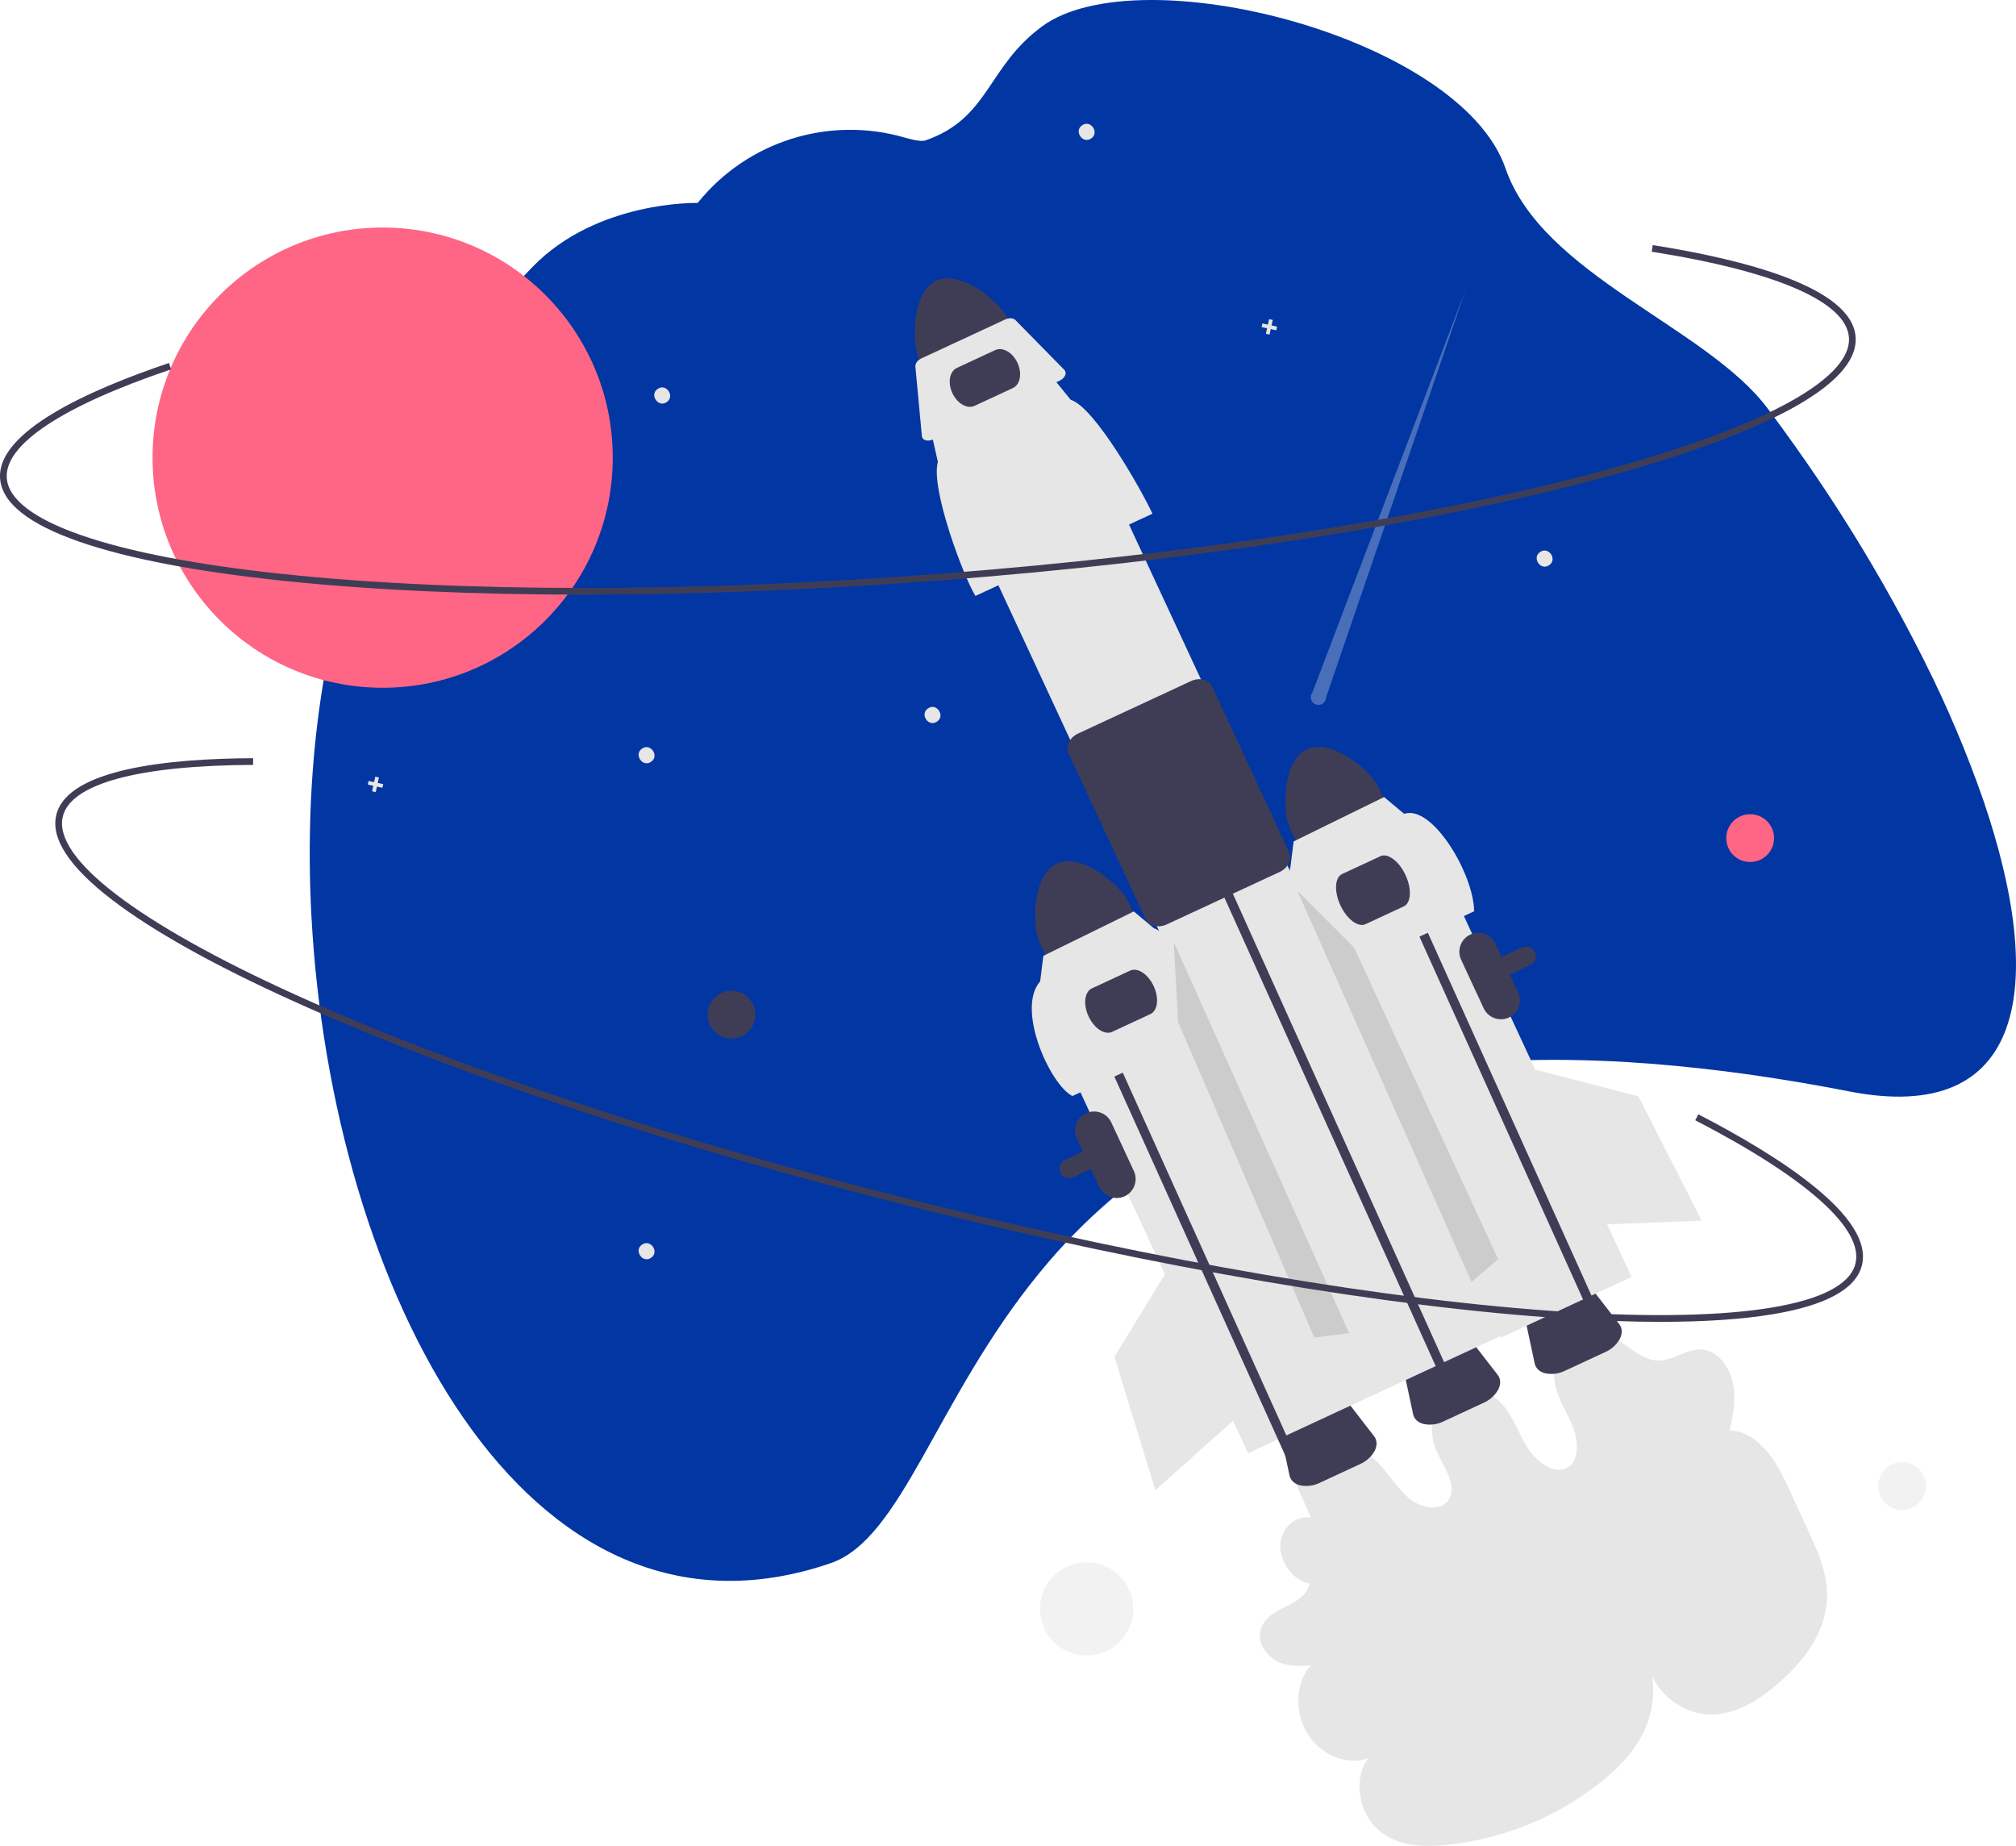
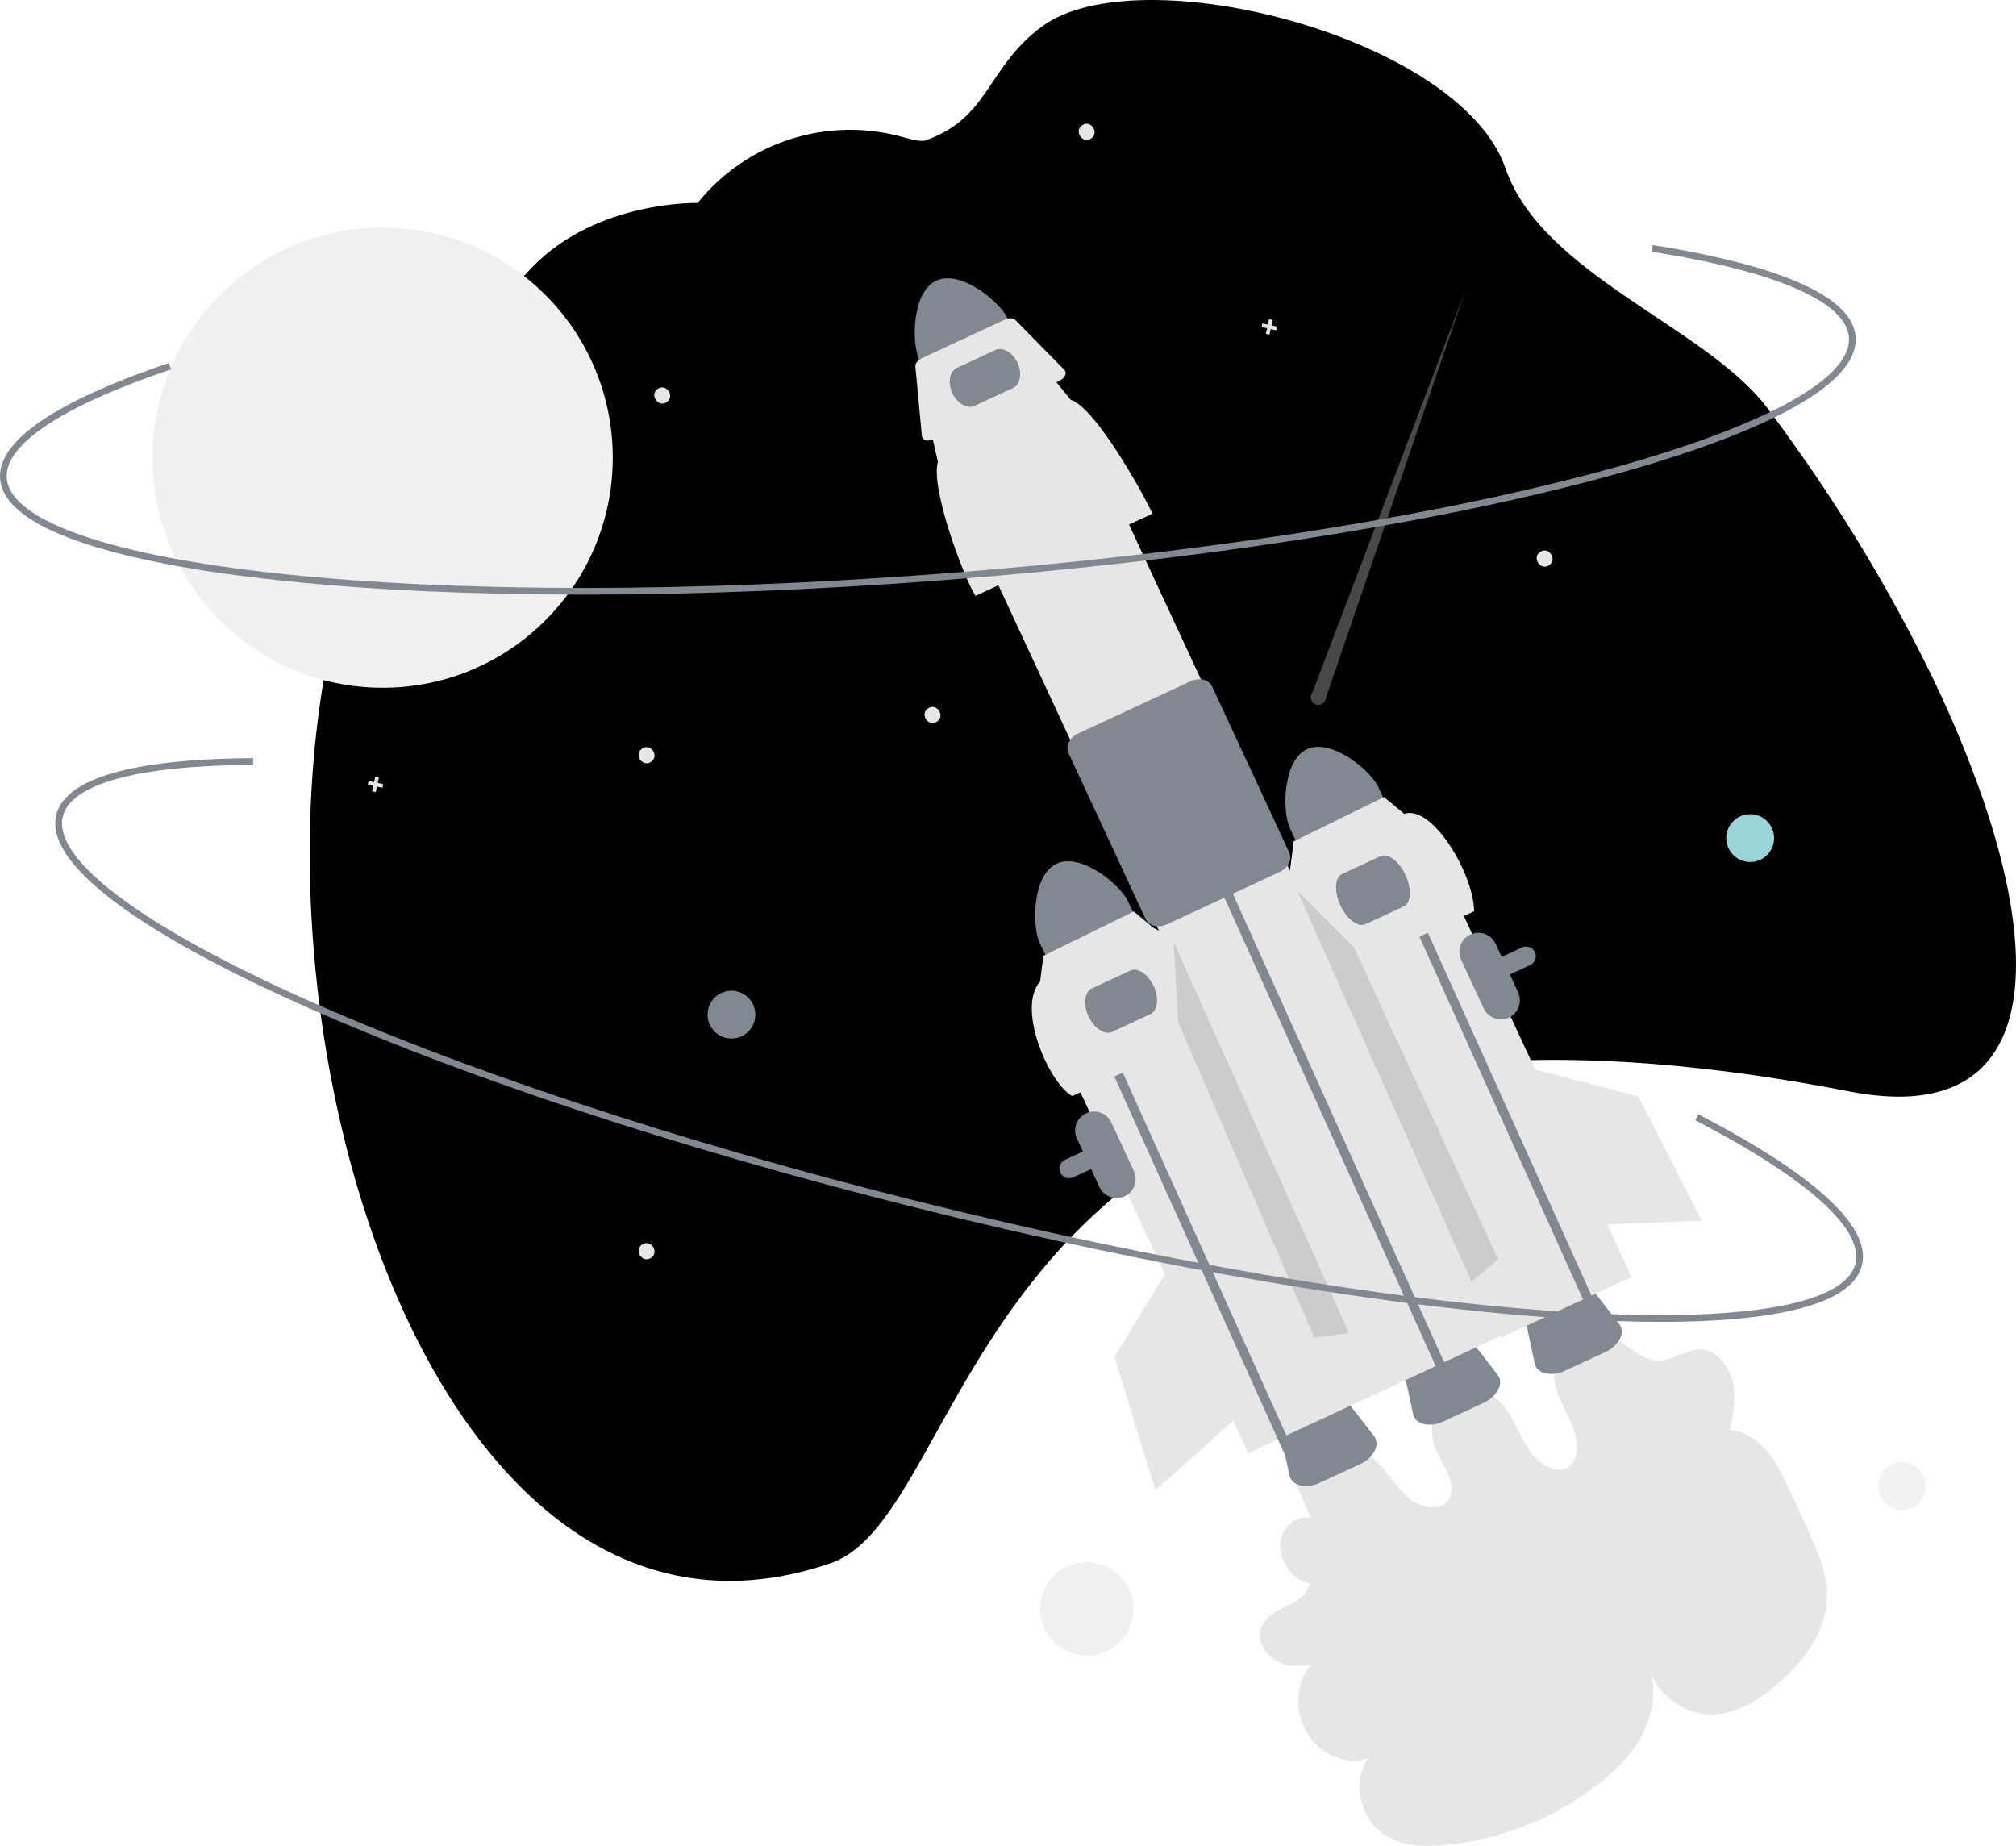
<svg xmlns="http://www.w3.org/2000/svg" data-name="Layer 1" width="902.419" height="826.207" viewBox="0 0 902.419 826.207">
  <path d="M726.95,696.708l8.672,19.444c-7.049-1.122-13.604,4.898-13.751,12.629s6.14,15.774,13.189,16.873c-1.347,6.002-7.161,8.649-12.207,11.075s-10.485,6.45-10.11,12.845c.301,5.135,4.548,9.669,9.058,11.492s9.241,1.543,13.809,1.237c-6.921,7.24-7.596,20.848-1.517,30.611s18.217,14.569,27.305,10.811c-6.422,7.989-5.027,22.618,2.943,30.862,8.034,8.311,19.678,9.115,29.857,8.24a132.238,132.238,0,0,0,71.007-28.14c7.782-6.183,15.05-13.456,19.49-22.941s5.747-21.496,1.612-32.29c1.115,13.522,14.65,24.203,26.826,24.8s22.807-6.261,31.841-14.081c12.014-10.4,23.137-24.979,21.488-42.967-.816-8.905-4.706-17.469-8.521-25.765l-7.396-16.083c-2.986-6.493-6.039-13.095-10.533-18.544s-10.731-9.667-16.973-9.626c1.427-6.52,2.861-13.283,1.665-20.211s-5.776-14.101-12.004-15.723c-7.927-2.065-14.645,5.25-22.616,4.561-7.671-.664-14.01-8.362-21.459-11.412a17.178,17.178,0,0,0-18.537,3.206c-4.722,4.61-6.69,12.398-4.996,19.767,1.484,6.455,5.435,12.149,7.832,18.375s2.77,14.231-1.835,17.631c-5.557,4.103-14.014-1.48-18.356-8.235s-6.834-14.933-12.324-20.614c-6.479-6.705-16.621-8.276-23.293-3.608s-9.222,15.119-5.859,24.004c2.75,7.264,9.049,14.614,6.864,21.454-2.309,7.23-12.413,6.314-18.507,1.205s-10.141-12.806-16.161-18.03c-6.114-5.306-14.098-7.63-21.107-6.146a21.731,21.731,0,0,0-15.573,13.915" transform="translate(-148.7907 -36.89661)" fill="#e6e6e6" />
-   <path d="M867.347,642.066l-17.993,8.36a13.812,13.812,0,0,1-8.734,1.177c-2.612-.618-4.377-2.215-4.841-4.383l-4.187-19.554c-.79-3.689,2.265-8.053,7.264-10.376l9.937-4.617c4.999-2.323,10.305-1.843,12.614,1.14l12.244,15.81c1.358,1.753,1.44,4.132.228,6.527A13.812,13.812,0,0,1,867.347,642.066Z" transform="translate(-148.7907 -36.89661)" fill="#3f3d56" />
-   <path d="M309.43,280.659A353.998,353.998,0,0,1,386.932,156.602c29.006-30.112,74.15-28.861,74.15-28.861l.258-.32A87.58,87.58,0,0,1,553.893,98.509c4.304,1.235,7.615,1.783,9.189,1.232,28.707-10.047,27.358-32.724,52.126-50.993,43.367-31.987,187.211,4.654,207.494,63.514,16.439,47.705,89.82,70.827,117.236,107.317q6.431,8.559,12.618,17.316,2.901,4.068,5.737,8.198a730.428,730.428,0,0,1,52.147,88.155,514.113,514.113,0,0,1,26.101,61.684c28.591,83.582,18.814,145.855-60.021,130.47q-13.998-2.739-27.324-4.901-19.296-3.149-37.246-5.176-24.172-2.749-45.994-3.602-7.337-.295-14.405-.396c-69.67-.966-121.349,12.146-160.719,32.502q-10.011,5.163-18.973,10.923a236.054,236.054,0,0,0-26.08,19.319,254.898,254.898,0,0,0-31.422,32.197l-.522.639c-46.048,56.326-61.203,118.682-93.235,129.661C383.674,783.51,297.074,613.35,288.193,446.896q-.673-12.582-.743-25.091-.042-5.592.055-11.154c.141-9.673.567-19.285,1.281-28.78q.4-5.445.928-10.833c.388-3.873.81-7.724,1.298-11.55C294.495,331.442,300.589,304.758,309.43,280.659Z" transform="translate(-148.7907 -36.89661)" fill="#0136a3" />
-   <path d="M733.834,372.24c-10.935,5.091-11.115,27.895-7.686,35.284l6.214,13.374,39.609-18.403-6.214-13.374C762.321,381.735,744.777,367.166,733.834,372.24Z" transform="translate(-148.7907 -36.89661)" fill="#3f3d56" />
-   <path d="M627.393,564.256a4.333,4.333,0,0,1-4.07-5.819,4.3,4.3,0,0,1,2.243-2.44L830.12,460.958a4.33,4.33,0,0,1,5.752,2.102,4.336,4.336,0,0,1-2.103,5.752h-0L629.215,563.85A4.306,4.306,0,0,1,627.393,564.256Z" transform="translate(-148.7907 -36.89661)" fill="#3f3d56" />
+   <path d="M867.347,642.066l-17.993,8.36a13.812,13.812,0,0,1-8.734,1.177c-2.612-.618-4.377-2.215-4.841-4.383l-4.187-19.554c-.79-3.689,2.265-8.053,7.264-10.376l9.937-4.617c4.999-2.323,10.305-1.843,12.614,1.14l12.244,15.81c1.358,1.753,1.44,4.132.228,6.527A13.812,13.812,0,0,1,867.347,642.066Z" transform="translate(-148.7907 -36.89661)" fill="#818891" />
+   <path d="M309.43,280.659A353.998,353.998,0,0,1,386.932,156.602c29.006-30.112,74.15-28.861,74.15-28.861l.258-.32A87.58,87.58,0,0,1,553.893,98.509c4.304,1.235,7.615,1.783,9.189,1.232,28.707-10.047,27.358-32.724,52.126-50.993,43.367-31.987,187.211,4.654,207.494,63.514,16.439,47.705,89.82,70.827,117.236,107.317q6.431,8.559,12.618,17.316,2.901,4.068,5.737,8.198a730.428,730.428,0,0,1,52.147,88.155,514.113,514.113,0,0,1,26.101,61.684c28.591,83.582,18.814,145.855-60.021,130.47q-13.998-2.739-27.324-4.901-19.296-3.149-37.246-5.176-24.172-2.749-45.994-3.602-7.337-.295-14.405-.396c-69.67-.966-121.349,12.146-160.719,32.502q-10.011,5.163-18.973,10.923a236.054,236.054,0,0,0-26.08,19.319,254.898,254.898,0,0,0-31.422,32.197l-.522.639c-46.048,56.326-61.203,118.682-93.235,129.661C383.674,783.51,297.074,613.35,288.193,446.896q-.673-12.582-.743-25.091-.042-5.592.055-11.154c.141-9.673.567-19.285,1.281-28.78q.4-5.445.928-10.833c.388-3.873.81-7.724,1.298-11.55C294.495,331.442,300.589,304.758,309.43,280.659Z" transform="translate(-148.7907 -36.89661)" fill="#00000" />
+   <path d="M733.834,372.24c-10.935,5.091-11.115,27.895-7.686,35.284l6.214,13.374,39.609-18.403-6.214-13.374C762.321,381.735,744.777,367.166,733.834,372.24Z" transform="translate(-148.7907 -36.89661)" fill="#818891" />
+   <path d="M627.393,564.256a4.333,4.333,0,0,1-4.07-5.819,4.3,4.3,0,0,1,2.243-2.44L830.12,460.958a4.33,4.33,0,0,1,5.752,2.102,4.336,4.336,0,0,1-2.103,5.752h-0L629.215,563.85A4.306,4.306,0,0,1,627.393,564.256Z" transform="translate(-148.7907 -36.89661)" fill="#818891" />
  <rect x="771.788" y="414.474" width="64.474" height="217.68" transform="translate(-294.4339 350.6066) rotate(-24.9202)" fill="#e6e6e6" />
-   <path d="M567.905,162.514c-10.935,5.091-11.115,27.895-7.686,35.284l6.214,13.374,39.609-18.403L599.827,179.395C596.392,172.009,578.848,157.44,567.905,162.514Z" transform="translate(-148.7907 -36.89661)" fill="#3f3d56" />
-   <path d="M812.919,664.761l-17.993,8.36a13.812,13.812,0,0,1-8.734,1.177c-2.612-.618-4.377-2.215-4.841-4.383l-4.187-19.554c-.79-3.689,2.265-8.053,7.264-10.376l9.937-4.617c4.999-2.323,10.305-1.843,12.614,1.14L819.224,652.319c1.358,1.753,1.44,4.132.228,6.527A13.812,13.812,0,0,1,812.919,664.761Z" transform="translate(-148.7907 -36.89661)" fill="#3f3d56" />
-   <path d="M757.601,692.207,739.608,700.566a13.812,13.812,0,0,1-8.734,1.177c-2.612-.618-4.377-2.215-4.841-4.383l-4.187-19.554c-.79-3.689,2.265-8.053,7.264-10.376l9.937-4.617c4.999-2.323,10.305-1.843,12.614,1.14l12.244,15.81c1.358,1.753,1.44,4.132.228,6.527A13.812,13.812,0,0,1,757.601,692.207Z" transform="translate(-148.7907 -36.89661)" fill="#3f3d56" />
+   <path d="M567.905,162.514c-10.935,5.091-11.115,27.895-7.686,35.284l6.214,13.374,39.609-18.403L599.827,179.395C596.392,172.009,578.848,157.44,567.905,162.514Z" transform="translate(-148.7907 -36.89661)" fill="#818891" />
+   <path d="M812.919,664.761l-17.993,8.36a13.812,13.812,0,0,1-8.734,1.177c-2.612-.618-4.377-2.215-4.841-4.383l-4.187-19.554c-.79-3.689,2.265-8.053,7.264-10.376l9.937-4.617c4.999-2.323,10.305-1.843,12.614,1.14L819.224,652.319c1.358,1.753,1.44,4.132.228,6.527A13.812,13.812,0,0,1,812.919,664.761Z" transform="translate(-148.7907 -36.89661)" fill="#818891" />
+   <path d="M757.601,692.207,739.608,700.566a13.812,13.812,0,0,1-8.734,1.177c-2.612-.618-4.377-2.215-4.841-4.383l-4.187-19.554c-.79-3.689,2.265-8.053,7.264-10.376l9.937-4.617c4.999-2.323,10.305-1.843,12.614,1.14l12.244,15.81c1.358,1.753,1.44,4.132.228,6.527A13.812,13.812,0,0,1,757.601,692.207Z" transform="translate(-148.7907 -36.89661)" fill="#818891" />
  <rect x="668.302" y="227.978" width="64.474" height="440.016" transform="translate(-272.3289 299.9887) rotate(-24.9202)" fill="#e6e6e6" />
-   <polyline points="548.951 403.691 542.39 389.254 546.167 387.512 552.708 401.903 647.423 611.909 643.65 613.662" fill="#3f3d56" />
-   <polyline points="622.951 391.691 616.39 377.254 620.167 375.512 626.708 389.903 721.423 599.909 717.65 601.662" fill="#3f3d56" />
+   <polyline points="548.951 403.691 542.39 389.254 546.167 387.512 552.708 401.903 647.423 611.909 643.65 613.662" fill="#818891" />
+   <polyline points="622.951 391.691 616.39 377.254 620.167 375.512 626.708 389.903 721.423 599.909 717.65 601.662" fill="#818891" />
  <path d="M664.671,266.814l-79.226,36.809c-5.044-7.847-20.249-48.06-16.835-59.991l-2.563-11.378,54.703-25.416,7.322,9.007C638.942,219.18,660.102,256.951,664.671,266.814Z" transform="translate(-148.7907 -36.89661)" fill="#e6e6e6" />
  <path d="M623.037,207.325l-56.451,26.228c-2.084.968-4.303.612-4.956-.795a1.952,1.952,0,0,1-.172-.643l-2.922-31.168c-.125-1.335,1.017-2.847,2.761-3.658L598.734,179.896c1.744-.81,3.637-.708,4.576.249l21.936,22.334c1.122,1.142.513,3.098-1.361,4.367A6.081,6.081,0,0,1,623.037,207.325Z" transform="translate(-148.7907 -36.89661)" fill="#e6e6e6" />
-   <path d="M667.313,451.514a7.626,7.626,0,0,1-1.814-.214,5.604,5.604,0,0,1-3.896-3.025L627.09,373.992c-1.428-3.075.489-7.008,4.274-8.767l50.536-23.48c3.786-1.76,8.027-.688,9.457,2.387l34.513,74.283a5.603,5.603,0,0,1-.201,4.929,8.506,8.506,0,0,1-4.074,3.838l-50.536,23.479A8.92,8.92,0,0,1,667.313,451.514Z" transform="translate(-148.7907 -36.89661)" fill="#3f3d56" />
+   <path d="M667.313,451.514a7.626,7.626,0,0,1-1.814-.214,5.604,5.604,0,0,1-3.896-3.025L627.09,373.992c-1.428-3.075.489-7.008,4.274-8.767l50.536-23.48c3.786-1.76,8.027-.688,9.457,2.387l34.513,74.283a5.603,5.603,0,0,1-.201,4.929,8.506,8.506,0,0,1-4.074,3.838l-50.536,23.479A8.92,8.92,0,0,1,667.313,451.514Z" transform="translate(-148.7907 -36.89661)" fill="#818891" />
  <rect x="658.612" y="466.208" width="64.474" height="217.68" transform="translate(-326.7693 307.736) rotate(-24.9202)" fill="#e6e6e6" />
-   <path d="M602.189,210.581l-17.147,7.967c-3.309,1.537-7.773-1.024-9.95-5.71s-1.256-9.749,2.053-11.286l17.147-7.967c3.309-1.537,7.773,1.024,9.95,5.71S605.498,209.044,602.189,210.581Z" transform="translate(-148.7907 -36.89661)" fill="#3f3d56" />
-   <path d="M621.799,423.444c-10.935,5.091-11.115,27.895-7.686,35.284l6.214,13.374,39.609-18.403L653.722,440.324C650.287,432.939,632.742,418.37,621.799,423.444Z" transform="translate(-148.7907 -36.89661)" fill="#3f3d56" />
+   <path d="M602.189,210.581l-17.147,7.967c-3.309,1.537-7.773-1.024-9.95-5.71s-1.256-9.749,2.053-11.286l17.147-7.967c3.309-1.537,7.773,1.024,9.95,5.71S605.498,209.044,602.189,210.581Z" transform="translate(-148.7907 -36.89661)" fill="#818891" />
+   <path d="M621.799,423.444c-10.935,5.091-11.115,27.895-7.686,35.284l6.214,13.374,39.609-18.403L653.722,440.324C650.287,432.939,632.742,418.37,621.799,423.444Z" transform="translate(-148.7907 -36.89661)" fill="#818891" />
  <path d="M440.152,377.925c-3.862,2.573-7.815-3.551-3.878-6.01C440.135,369.342,444.088,375.466,440.152,377.925Z" transform="translate(-148.7907 -36.89661)" fill="#e6e6e6" />
  <path d="M842.152,289.925c-3.862,2.573-7.815-3.551-3.878-6.01C842.135,281.342,846.088,287.466,842.152,289.925Z" transform="translate(-148.7907 -36.89661)" fill="#e6e6e6" />
  <path d="M568.152,359.925c-3.862,2.573-7.815-3.551-3.878-6.01C568.135,351.342,572.088,357.466,568.152,359.925Z" transform="translate(-148.7907 -36.89661)" fill="#e6e6e6" />
  <path d="M440.152,599.925c-3.862,2.573-7.815-3.551-3.878-6.01C440.135,591.342,444.088,597.466,440.152,599.925Z" transform="translate(-148.7907 -36.89661)" fill="#e6e6e6" />
  <path d="M637.152,98.925c-3.862,2.573-7.815-3.551-3.878-6.01C637.135,90.342,641.088,96.466,637.152,98.925Z" transform="translate(-148.7907 -36.89661)" fill="#e6e6e6" />
  <path d="M447.152,216.925c-3.862,2.573-7.815-3.551-3.878-6.01C447.135,208.342,451.088,214.466,447.152,216.925Z" transform="translate(-148.7907 -36.89661)" fill="#e6e6e6" />
  <polygon points="571.639 146.2 569.182 145.661 569.72 143.203 568.082 142.844 567.543 145.302 565.086 144.764 564.727 146.402 567.184 146.941 566.646 149.398 568.284 149.757 568.823 147.299 571.28 147.838 571.639 146.2" fill="#e6e6e6" />
  <polygon points="171.542 350.978 169.085 350.439 169.623 347.982 167.985 347.623 167.446 350.08 164.988 349.542 164.629 351.18 167.087 351.719 166.549 354.177 168.187 354.535 168.726 352.078 171.183 352.616 171.542 350.978" fill="#e6e6e6" />
-   <path d="M824.22,492.333a8.51,8.51,0,0,1-11.29-4.127l-10.113-21.765a8.5,8.5,0,0,1,15.417-7.163l10.113,21.765A8.51,8.51,0,0,1,824.22,492.333Z" transform="translate(-148.7907 -36.89661)" fill="#3f3d56" />
-   <path d="M652.22,572.333a8.51,8.51,0,0,1-11.29-4.127l-10.113-21.765a8.5,8.5,0,0,1,15.417-7.163l10.113,21.765A8.51,8.51,0,0,1,652.22,572.333Z" transform="translate(-148.7907 -36.89661)" fill="#3f3d56" />
+   <path d="M824.22,492.333a8.51,8.51,0,0,1-11.29-4.127l-10.113-21.765a8.5,8.5,0,0,1,15.417-7.163l10.113,21.765A8.51,8.51,0,0,1,824.22,492.333Z" transform="translate(-148.7907 -36.89661)" fill="#818891" />
+   <path d="M652.22,572.333a8.51,8.51,0,0,1-11.29-4.127l-10.113-21.765a8.5,8.5,0,0,1,15.417-7.163l10.113,21.765A8.51,8.51,0,0,1,652.22,572.333Z" transform="translate(-148.7907 -36.89661)" fill="#818891" />
  <path d="M808.642,444.778l-67.806,31.503c-4.317-6.716-17.331-41.133-14.409-51.344l1.434-11.423,40.486-19.863,8.971,7.505C789.959,396.883,808.539,428.205,808.642,444.778Z" transform="translate(-148.7907 -36.89661)" fill="#e6e6e6" />
-   <path d="M777.162,442.594l-17.147,7.967c-3.309,1.537-8.344-2.253-11.222-8.447s-2.528-12.487.781-14.024l17.147-7.967c3.309-1.537,8.344,2.253,11.222,8.447S780.471,441.056,777.162,442.594Z" transform="translate(-148.7907 -36.89661)" fill="#3f3d56" />
-   <polyline points="482.951 446.691 476.39 432.254 480.167 430.512 486.708 444.903 581.423 654.909 577.65 656.662" fill="#3f3d56" />
+   <path d="M777.162,442.594l-17.147,7.967c-3.309,1.537-8.344-2.253-11.222-8.447s-2.528-12.487.781-14.024l17.147-7.967c3.309-1.537,8.344,2.253,11.222,8.447S780.471,441.056,777.162,442.594Z" transform="translate(-148.7907 -36.89661)" fill="#818891" />
+   <polyline points="482.951 446.691 476.39 432.254 480.167 430.512 486.708 444.903 581.423 654.909 577.65 656.662" fill="#818891" />
  <path d="M696.607,495.981l-67.806,31.503c-10.003-5.165-25.291-38.961-14.409-51.344l1.434-11.423,40.486-19.863,8.971,7.505C674.587,455.214,692.697,487.541,696.607,495.981Z" transform="translate(-148.7907 -36.89661)" fill="#e6e6e6" />
-   <path d="M663.732,490.793l-17.147,7.967c-3.309,1.537-8.03-1.579-10.524-6.945s-1.83-10.985,1.479-12.522l17.147-7.967c3.309-1.537,8.03,1.579,10.524,6.945S667.041,489.256,663.732,490.793Z" transform="translate(-148.7907 -36.89661)" fill="#3f3d56" />
-   <circle cx="171.291" cy="204.845" r="103" fill="#ff6584" />
+   <path d="M663.732,490.793l-17.147,7.967c-3.309,1.537-8.03-1.579-10.524-6.945s-1.83-10.985,1.479-12.522l17.147-7.967c3.309-1.537,8.03,1.579,10.524,6.945S667.041,489.256,663.732,490.793Z" transform="translate(-148.7907 -36.89661)" fill="#818891" />
+   <circle cx="171.291" cy="204.845" r="103" fill="#f0f0f0" />
  <path d="M742.396,349.021l62.593-182.809L736.258,346.832a3.442,3.442,0,1,0,6.138,2.188Z" transform="translate(-148.7907 -36.89661)" fill="#f0f0f0" opacity="0.3" />
-   <path d="M901.95,240.055q-18.38,6.108-40.751,12.001c-77.145,20.311-180.55,36.154-291.166,44.613-110.615,8.458-215.227,8.519-294.563.174-38.647-4.066-69.215-9.913-90.854-17.381-22.909-7.905-34.947-17.432-35.78-28.314-1.621-21.2,40.213-39.859,75.592-51.778l.958,2.843C176.801,218.581,150.678,235.879,151.828,250.919c1.464,19.156,46.644,34.806,123.955,42.94,79.162,8.327,183.581,8.263,294.021-.181,110.44-8.445,213.655-24.257,290.63-44.523,75.174-19.791,117.45-42.129,115.986-61.285-1.216-15.905-32.567-29.51-88.278-38.312l.468-2.963c40.48,6.396,89.093,18.708,90.801,41.047.832,10.882-9.618,22.127-31.059,33.424C936.131,227.503,920.601,233.856,901.95,240.055Z" transform="translate(-148.7907 -36.89661)" fill="#3f3d56" />
-   <circle cx="783.425" cy="375.136" r="10.702" fill="#ff6584" />
+   <path d="M901.95,240.055q-18.38,6.108-40.751,12.001c-77.145,20.311-180.55,36.154-291.166,44.613-110.615,8.458-215.227,8.519-294.563.174-38.647-4.066-69.215-9.913-90.854-17.381-22.909-7.905-34.947-17.432-35.78-28.314-1.621-21.2,40.213-39.859,75.592-51.778l.958,2.843C176.801,218.581,150.678,235.879,151.828,250.919c1.464,19.156,46.644,34.806,123.955,42.94,79.162,8.327,183.581,8.263,294.021-.181,110.44-8.445,213.655-24.257,290.63-44.523,75.174-19.791,117.45-42.129,115.986-61.285-1.216-15.905-32.567-29.51-88.278-38.312l.468-2.963c40.48,6.396,89.093,18.708,90.801,41.047.832,10.882-9.618,22.127-31.059,33.424C936.131,227.503,920.601,233.856,901.95,240.055Z" transform="translate(-148.7907 -36.89661)" fill="#818891" />
+   <circle cx="783.425" cy="375.136" r="10.702" fill="#9ad4d6" />
  <circle cx="851.425" cy="665.136" r="10.702" fill="#f2f2f2" />
-   <circle cx="486.425" cy="720.136" r="20.866" fill="#f2f2f2" />
-   <circle cx="327.425" cy="454.136" r="10.702" fill="#3f3d56" />
+   <circle cx="486.425" cy="720.136" r="20.866" fill="#f0f0f0" />
+   <circle cx="327.425" cy="454.136" r="10.702" fill="#818891" />
  <polygon points="687.226 478.768 733.402 490.721 761.723 546.349 713.843 548.227 687.226 478.768" fill="#e6e6e6" />
  <polygon points="580.645 398.574 606.059 424.002 670.606 563.557 658.722 573.824 580.645 398.574" fill="#ccc" />
  <polygon points="525.386 421.624 527.38 457.52 588.304 598.694 603.88 596.688 525.386 421.624" fill="#ccc" />
  <polygon points="523.723 566.637 498.854 607.339 517.187 667.008 552.9 635.061 523.723 566.637" fill="#e6e6e6" />
-   <path d="M892.195,628.544q-19.368,0-42.457-1.464c-79.614-5.056-182.738-22.633-290.376-49.492-107.638-26.859-206.93-59.794-279.585-92.734-35.393-16.047-62.556-31.236-80.735-45.147-19.247-14.727-27.666-27.564-25.024-38.153,5.148-20.629,50.731-25.142,88.064-25.295l.013,3c-51.268.21-81.514,8.387-85.166,23.022-4.652,18.64,33.287,47.741,104.087,79.841,72.496,32.868,171.605,65.739,279.073,92.557,107.467,26.816,210.401,44.363,289.84,49.408,77.579,4.928,124.743-2.938,129.395-21.578,3.862-15.477-21.598-38.275-71.689-64.198l1.379-2.664c36.397,18.836,78.646,45.852,73.222,67.589C979.592,613.823,966.13,621.199,942.22,625.157,928.59,627.413,911.85,628.544,892.195,628.544Z" transform="translate(-148.7907 -36.89661)" fill="#3f3d56" />
+   <path d="M892.195,628.544q-19.368,0-42.457-1.464c-79.614-5.056-182.738-22.633-290.376-49.492-107.638-26.859-206.93-59.794-279.585-92.734-35.393-16.047-62.556-31.236-80.735-45.147-19.247-14.727-27.666-27.564-25.024-38.153,5.148-20.629,50.731-25.142,88.064-25.295l.013,3c-51.268.21-81.514,8.387-85.166,23.022-4.652,18.64,33.287,47.741,104.087,79.841,72.496,32.868,171.605,65.739,279.073,92.557,107.467,26.816,210.401,44.363,289.84,49.408,77.579,4.928,124.743-2.938,129.395-21.578,3.862-15.477-21.598-38.275-71.689-64.198l1.379-2.664c36.397,18.836,78.646,45.852,73.222,67.589C979.592,613.823,966.13,621.199,942.22,625.157,928.59,627.413,911.85,628.544,892.195,628.544Z" transform="translate(-148.7907 -36.89661)" fill="#818891" />
</svg>
